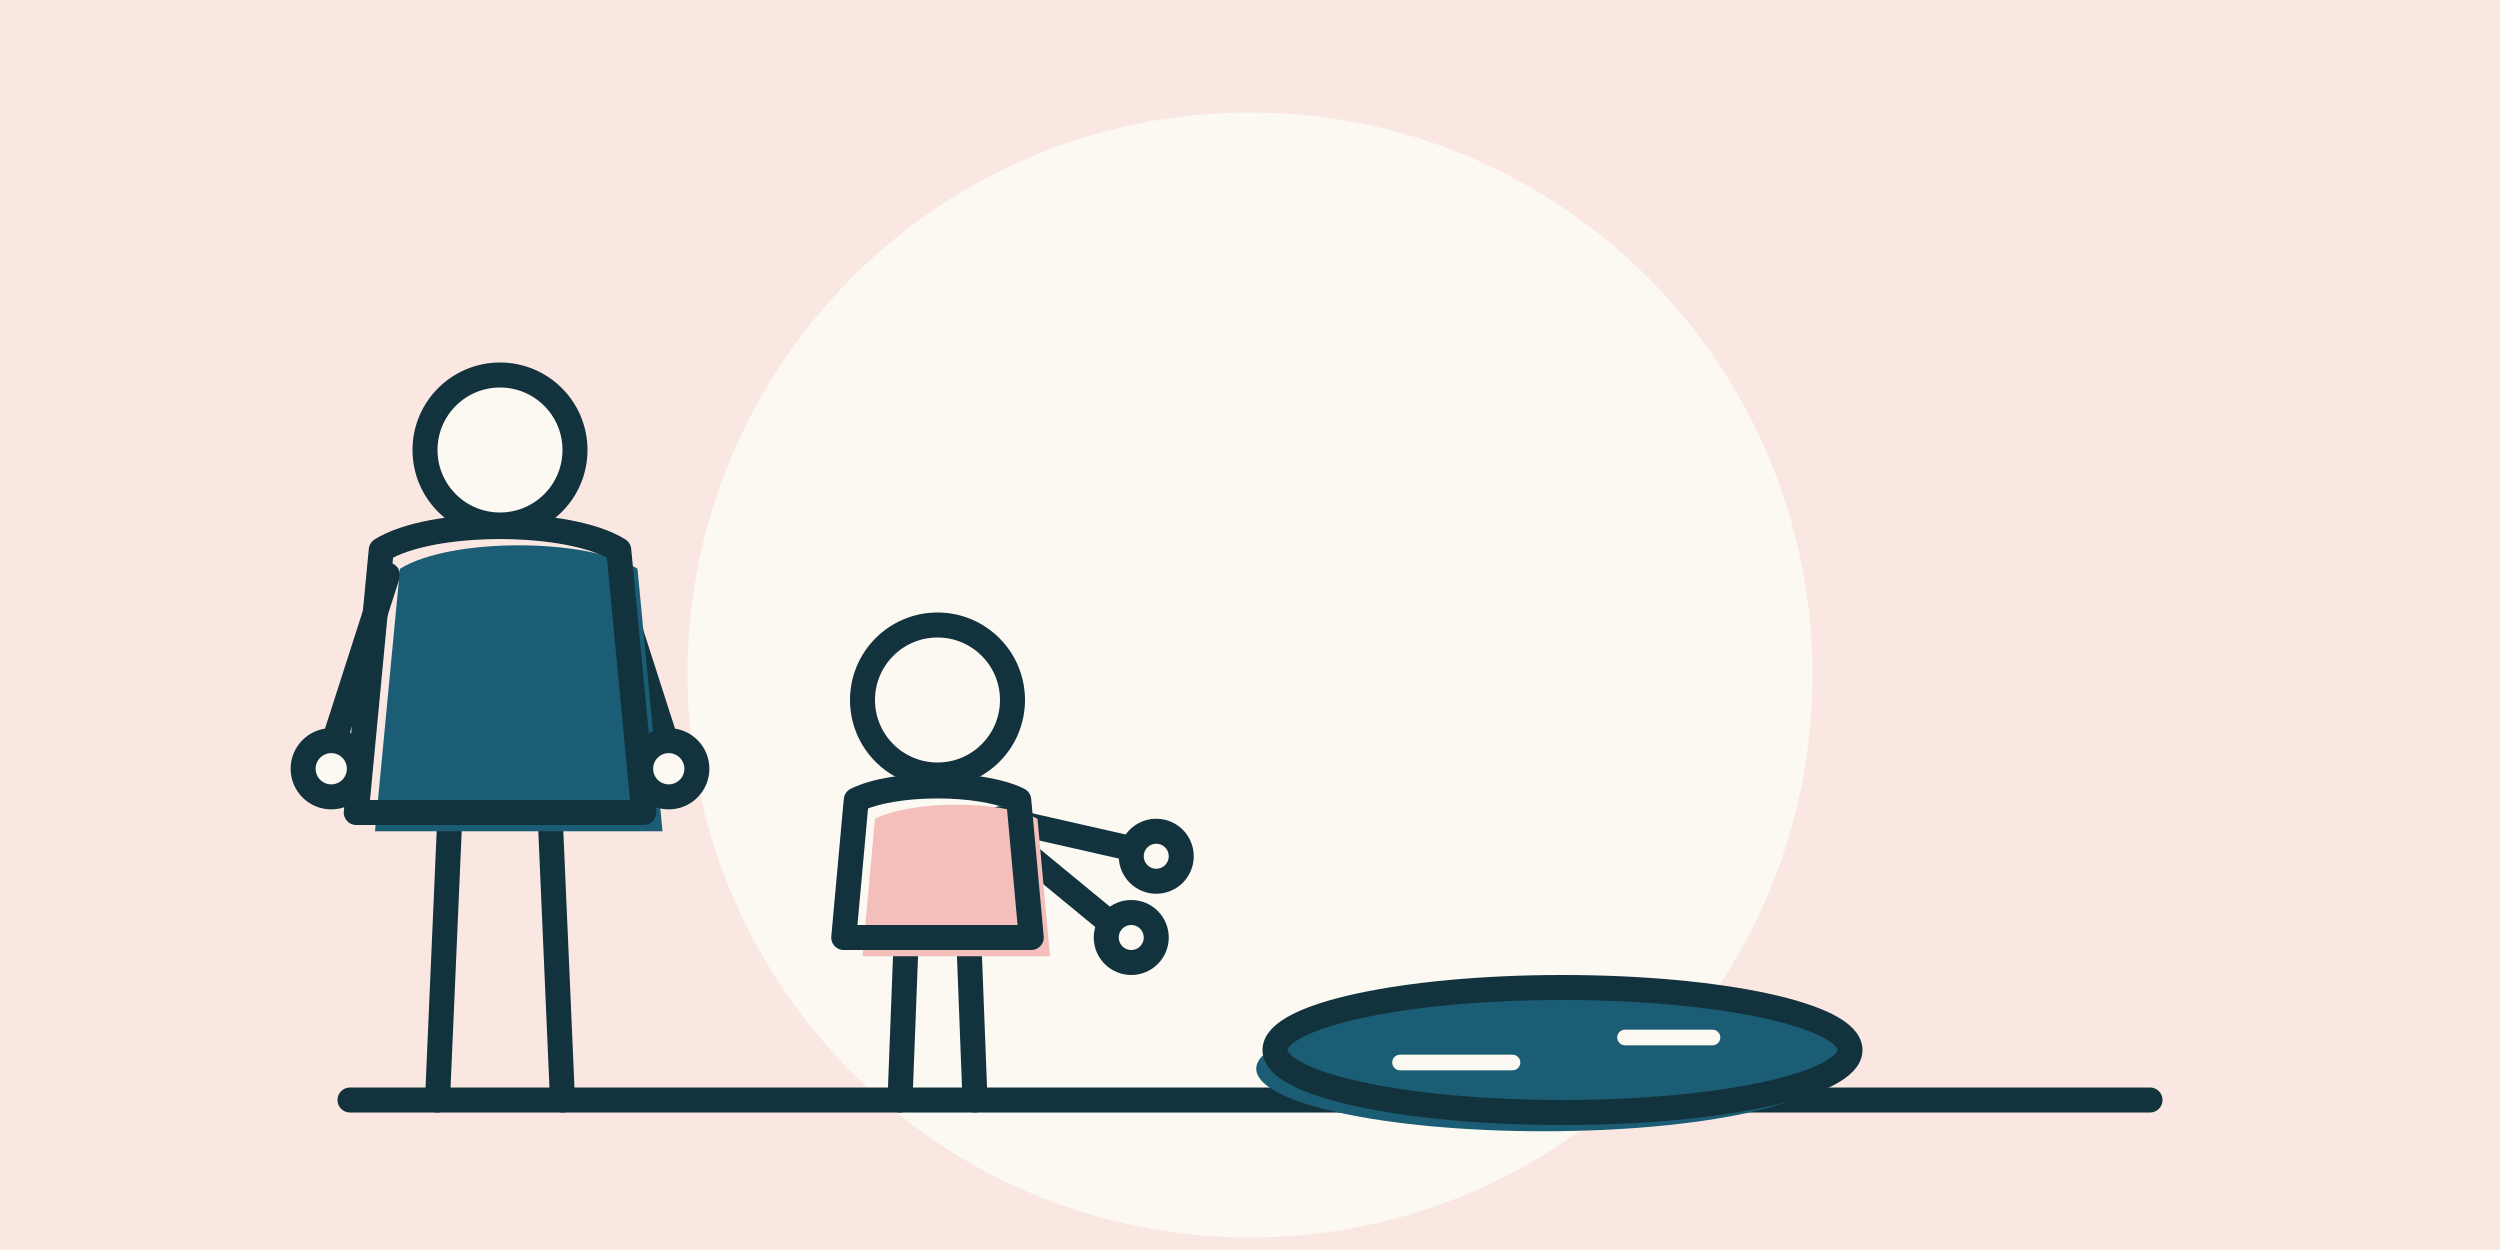
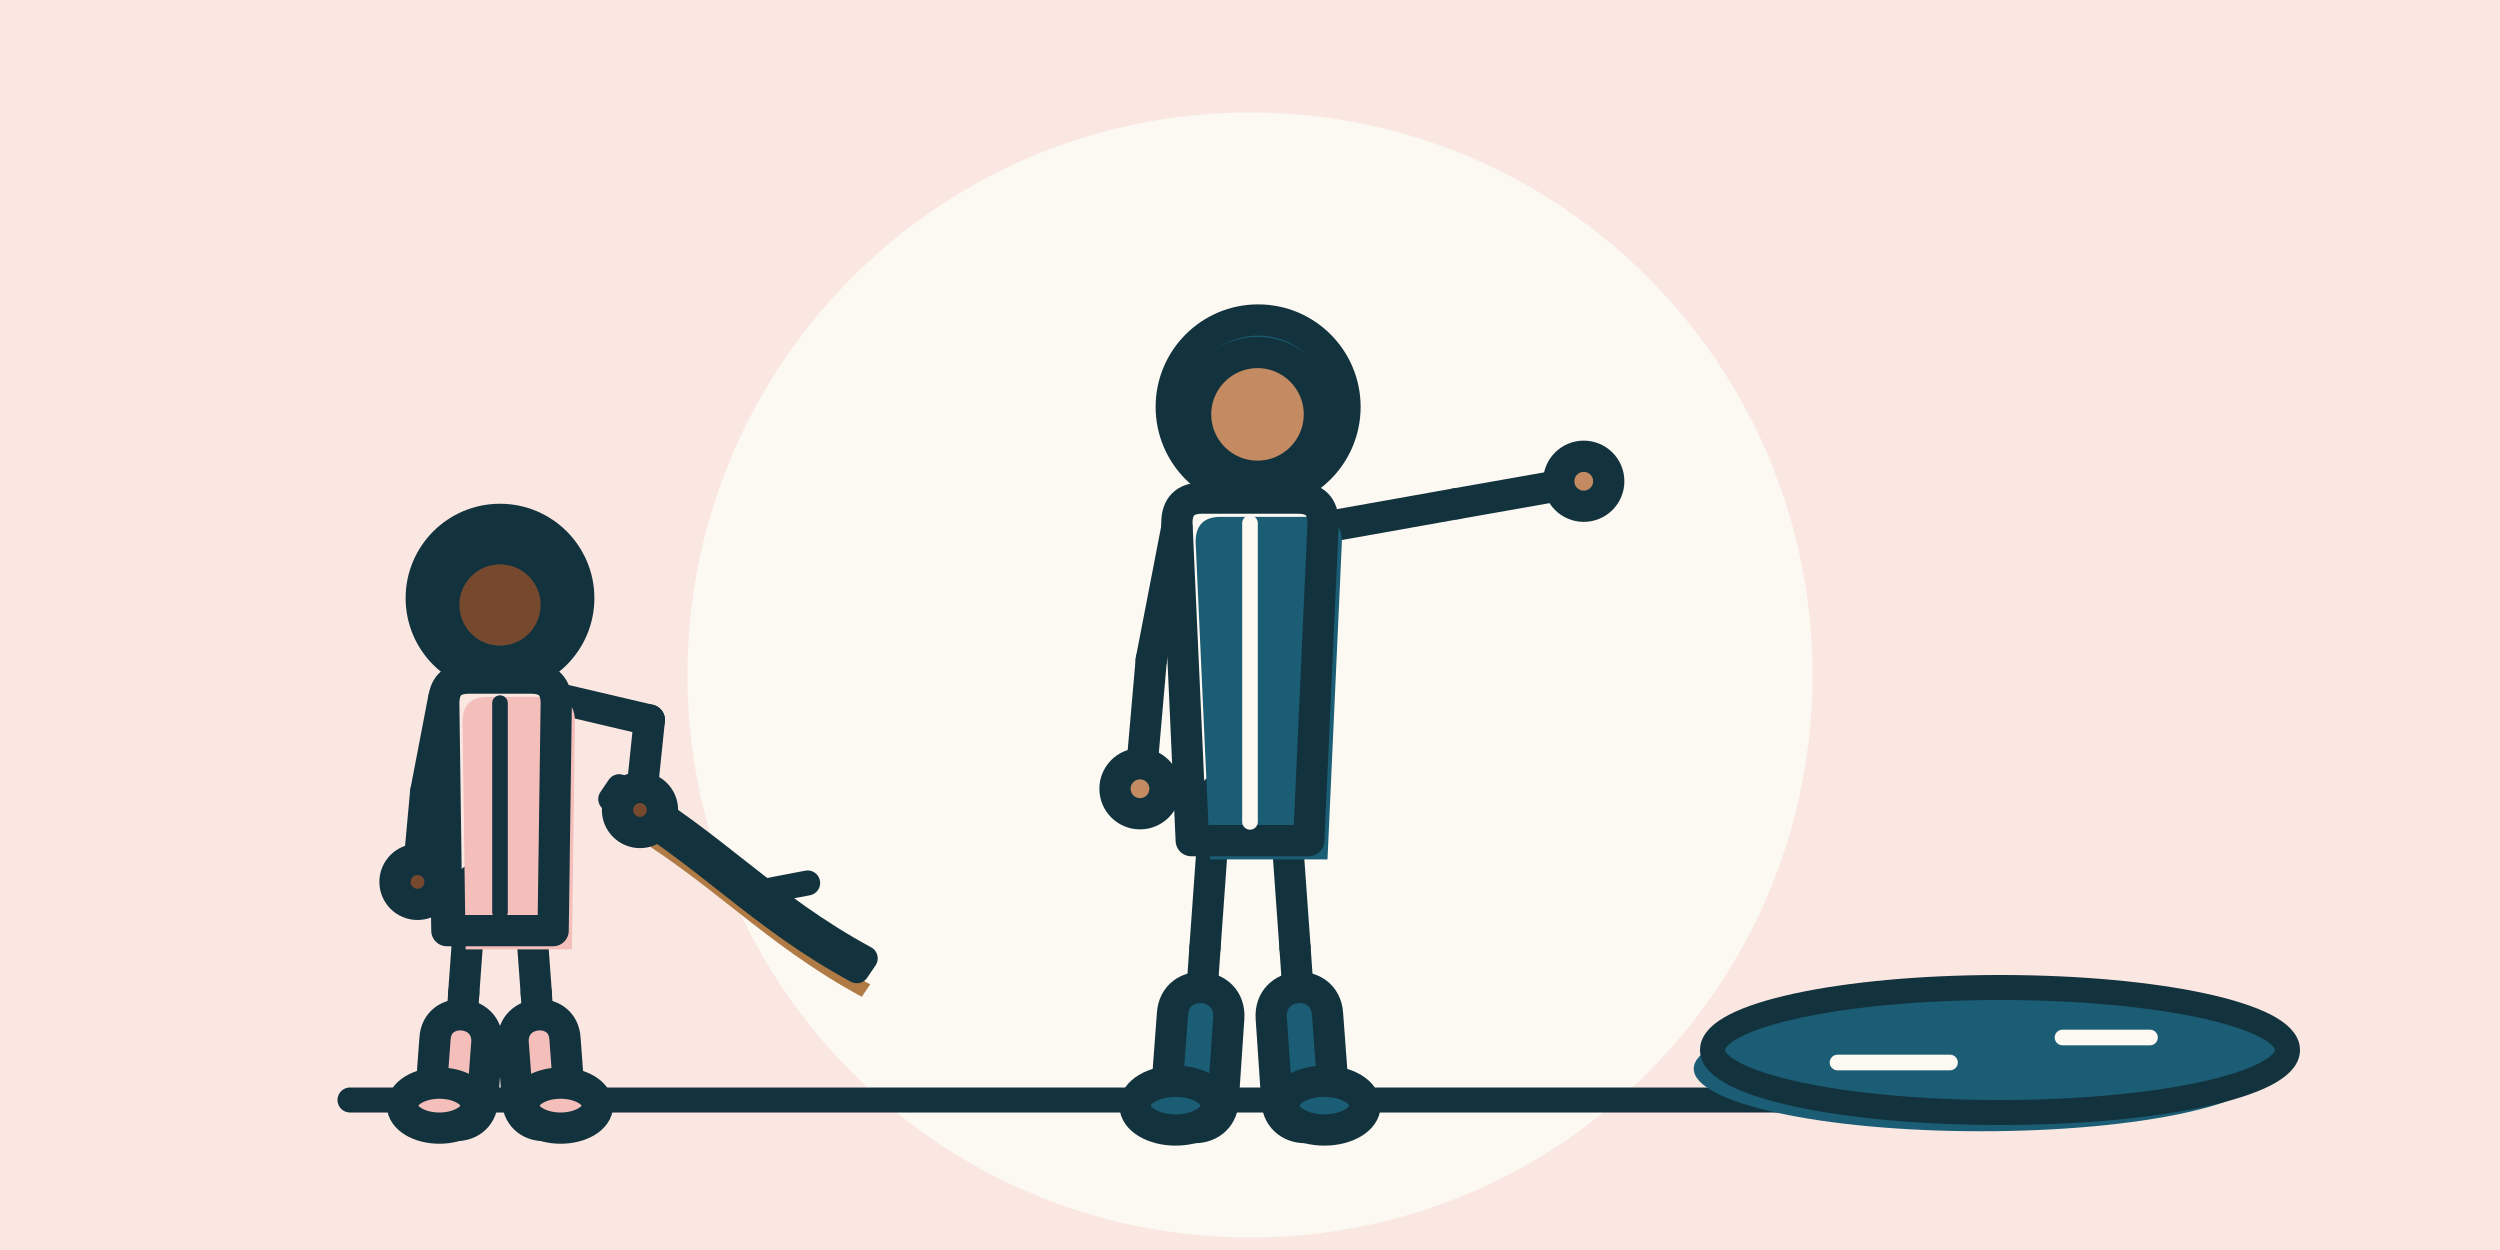
<svg xmlns="http://www.w3.org/2000/svg" width="1200" height="600" viewBox="0 0 400 200">
  <rect width="400" height="200" fill="#FAE7E2" />
  <circle cx="200" cy="108" r="90" fill="#FCF8F2" />
  <g transform="translate(200 176)" stroke="#12323D" stroke-linecap="round" stroke-linejoin="round">
    <path d="M-144 0H144" fill="none" stroke-width="4" />
  </g>
-   <g transform="translate(80 176) scale(1 1)" stroke="#12323D" stroke-linecap="round" stroke-linejoin="round">
-     <path d="M-8 -46L-10 0M8 -46L10 0" fill="none" stroke-width="4" />
-     <path d="M-18 -84L-27 -56M18 -84L27 -56" fill="none" stroke-width="4" />
-     <path d="M-19 -88C-11 -93 11 -93 19 -88L23 -46H-23Z" fill="#1A5D74" stroke="none" transform="translate(3 3)" />
-     <path d="M-19 -88C-11 -93 11 -93 19 -88L23 -46H-23Z" fill="none" stroke-width="4" />
-     <circle cx="-27" cy="-53" r="4.5" fill="#FCF8F2" stroke-width="4" />
-     <circle cx="27" cy="-53" r="4.5" fill="#FCF8F2" stroke-width="4" />
-     <circle cx="0" cy="-104" r="12" fill="#FCF8F2" stroke-width="4" />
+   <g stroke="#12323D" stroke-linecap="round" stroke-linejoin="round">
+     <circle cx="80" cy="95.7" r="12.6" fill="#F4BEBB" stroke-width="5" />
+     <path d="M75.5 140.9L74.2 158.9" fill="none" stroke-width="5" />
+     <path d="M74.2 158.9L73.1 175.9" fill="none" stroke-width="5" />
+     <path d="M69.6 166.2L68.9 175.6C68.5 181.2 76.8 181.7 77.2 176.2L77.9 166.8C78.2 161.3 69.9 160.7 69.6 166.2Z" fill="#F4BEBB" stroke-width="5" />
+     <ellipse cx="70.3" cy="176.9" rx="5.9" ry="3.6" fill="#F4BEBB" stroke-width="5" />
+     <path d="M84.5 140.9L85.8 158.9" fill="none" stroke-width="5" />
+     <path d="M85.8 158.9L86.9 175.9" fill="none" stroke-width="5" />
+     <path d="M82.1 166.8L82.8 176.2C83.2 181.7 91.5 181.2 91.1 175.6L90.4 166.2C90.1 160.7 81.8 161.3 82.1 166.8Z" fill="#F4BEBB" stroke-width="5" />
+     <ellipse cx="89.7" cy="176.9" rx="5.9" ry="3.6" fill="#F4BEBB" stroke-width="5" />
+     <path d="M71 111.7L68.1 126.8" fill="none" stroke-width="5" />
+     <path d="M68.1 126.8L66.8 141.1" fill="none" stroke-width="5" />
+     <path d="M89 111.7L103.9 115.2" fill="none" stroke-width="5" />
+     <path d="M103.9 115.2L102.4 129.6" fill="none" stroke-width="5" />
+     <path d="M74 115.5Q74 111.5 78 111.5L88 111.5Q92 111.5 92 115.5L91.5 151.9L74.5 151.9Z" fill="#F4BEBB" stroke="none" />
+     <path d="M71 112.5Q71 108.5 75 108.5L85 108.5Q89 108.5 89 112.5L88.5 148.9L71.5 148.9Z" fill="none" stroke-width="5" />
+     <path d="M80 112.5L80 145.9" fill="none" stroke="#12323D" stroke-width="2.5" />
  </g>
-   <g transform="translate(150 176) scale(1 1)" stroke="#12323D" stroke-linecap="round" stroke-linejoin="round">
-     <path d="M-5 -26L-6 0M5 -26L6 0" fill="none" stroke-width="4" />
-     <path d="M10 -45L32 -40M11 -42L28 -28" fill="none" stroke-width="4" />
-     <path d="M-13 -48C-7 -51 7 -51 13 -48L15 -26H-15Z" fill="#F4BEBB" stroke="none" transform="translate(3 3)" />
-     <path d="M-13 -48C-7 -51 7 -51 13 -48L15 -26H-15Z" fill="none" stroke-width="4" />
-     <circle cx="35" cy="-39" r="4" fill="#FCF8F2" stroke-width="4" />
-     <circle cx="31" cy="-26" r="4" fill="#FCF8F2" stroke-width="4" />
-     <circle cx="0" cy="-64" r="12" fill="#FCF8F2" stroke-width="4" />
+   <g stroke="#12323D" stroke-linecap="round" stroke-linejoin="round">
+     <circle cx="201.3" cy="65.1" r="13.9" fill="#1A5D74" stroke-width="5" />
+     <path d="M194.6 126.5L192.8 151.6" fill="none" stroke-width="5" />
+     <path d="M192.8 151.6L191.1 175.9" fill="none" stroke-width="5" />
+     <path d="M187.6 162.2L186.6 175.6C186.2 181.6 195.3 182.2 195.7 176.2L196.6 162.9C197 156.8 188 156.2 187.6 162.2Z" fill="#1A5D74" stroke-width="5" />
+     <ellipse cx="188.1" cy="176.9" rx="6.5" ry="3.9" fill="#1A5D74" stroke-width="5" />
+     <path d="M205.4 126.5L207.2 151.6" fill="none" stroke-width="5" />
+     <path d="M207.2 151.6L208.9 175.9" fill="none" stroke-width="5" />
+     <path d="M203.4 162.9L204.3 176.2C204.7 182.2 213.8 181.6 213.4 175.6L212.4 162.2C212 156.2 203 156.8 203.4 162.9Z" fill="#1A5D74" stroke-width="5" />
+     <ellipse cx="211.9" cy="176.9" rx="6.5" ry="3.9" fill="#1A5D74" stroke-width="5" />
+     <path d="M188.3 84.4L184.2 105.6" fill="none" stroke-width="5" />
+     <path d="M184.2 105.6L182.4 126.2" fill="none" stroke-width="5" />
+     <path d="M211.7 84.4L233 80.6" fill="none" stroke-width="5" />
+     <path d="M233 80.6L253.4 77" fill="none" stroke-width="5" />
+     <path d="M191.3 86.7Q191.3 82.7 195.3 82.7L210.7 82.7Q214.7 82.7 214.7 86.7L212.4 137.5L193.6 137.5Z" fill="#1A5D74" stroke="none" />
+     <path d="M188.3 83.7Q188.3 79.7 192.3 79.7L207.7 79.7Q211.7 79.7 211.7 83.7L209.4 134.5L190.6 134.5Z" fill="none" stroke-width="5" />
+     <path d="M200 83.7L200 131.5" fill="none" stroke="#FCF8F2" stroke-width="2.5" />
  </g>
-   <g transform="translate(250 176) scale(-1 1)" stroke="#12323D" stroke-linecap="round" stroke-linejoin="round">
+   <g transform="translate(320 176) scale(-1 1)" stroke="#12323D" stroke-linecap="round" stroke-linejoin="round">
    <ellipse cx="0" cy="-8" rx="46" ry="10" fill="#1A5D74" stroke="none" transform="translate(3 3)" />
    <ellipse cx="0" cy="-8" rx="46" ry="10" fill="#1A5D74" stroke-width="4" />
    <path d="M-24 -10H-10M8 -6H26" fill="none" stroke="#FCF8F2" stroke-width="2.5" />
  </g>
+   <g stroke="#12323D" stroke-linecap="round" stroke-linejoin="round">
+     <g transform="translate(116.56 142.83) rotate(34.18) scale(0.6 0.6)" stroke="#12323D" stroke-linecap="round" stroke-linejoin="round">
+       <path d="M-40 -7C-10 -9 10 -3 40 -6V-2C10 1 -10 -5 -40 -3Z" fill="#B07A45" stroke="none" transform="translate(5 5)" />
+       <path d="M-40 -7C-10 -9 10 -3 40 -6V-2C10 1 -10 -5 -40 -3Z" fill="#B07A45" stroke-width="6.67" />
+       <path d="M8 -6L16 -14" fill="none" stroke-width="6.67" />
+     </g>
+     <circle cx="66.8" cy="141.1" r="3.6" fill="#76492F" stroke-width="5" />
+     <circle cx="102.4" cy="129.6" r="3.6" fill="#76492F" stroke-width="5" />
+     <circle cx="80" cy="96.8" r="9" fill="#76492F" stroke-width="5" />
+   </g>
+   <g stroke="#12323D" stroke-linecap="round" stroke-linejoin="round">
+     <circle cx="182.4" cy="126.2" r="4" fill="#C48A62" stroke-width="5" />
+     <circle cx="253.4" cy="77" r="4" fill="#C48A62" stroke-width="5" />
+     <circle cx="201.2" cy="66.3" r="9.9" fill="#C48A62" stroke-width="5" />
+   </g>
</svg>
